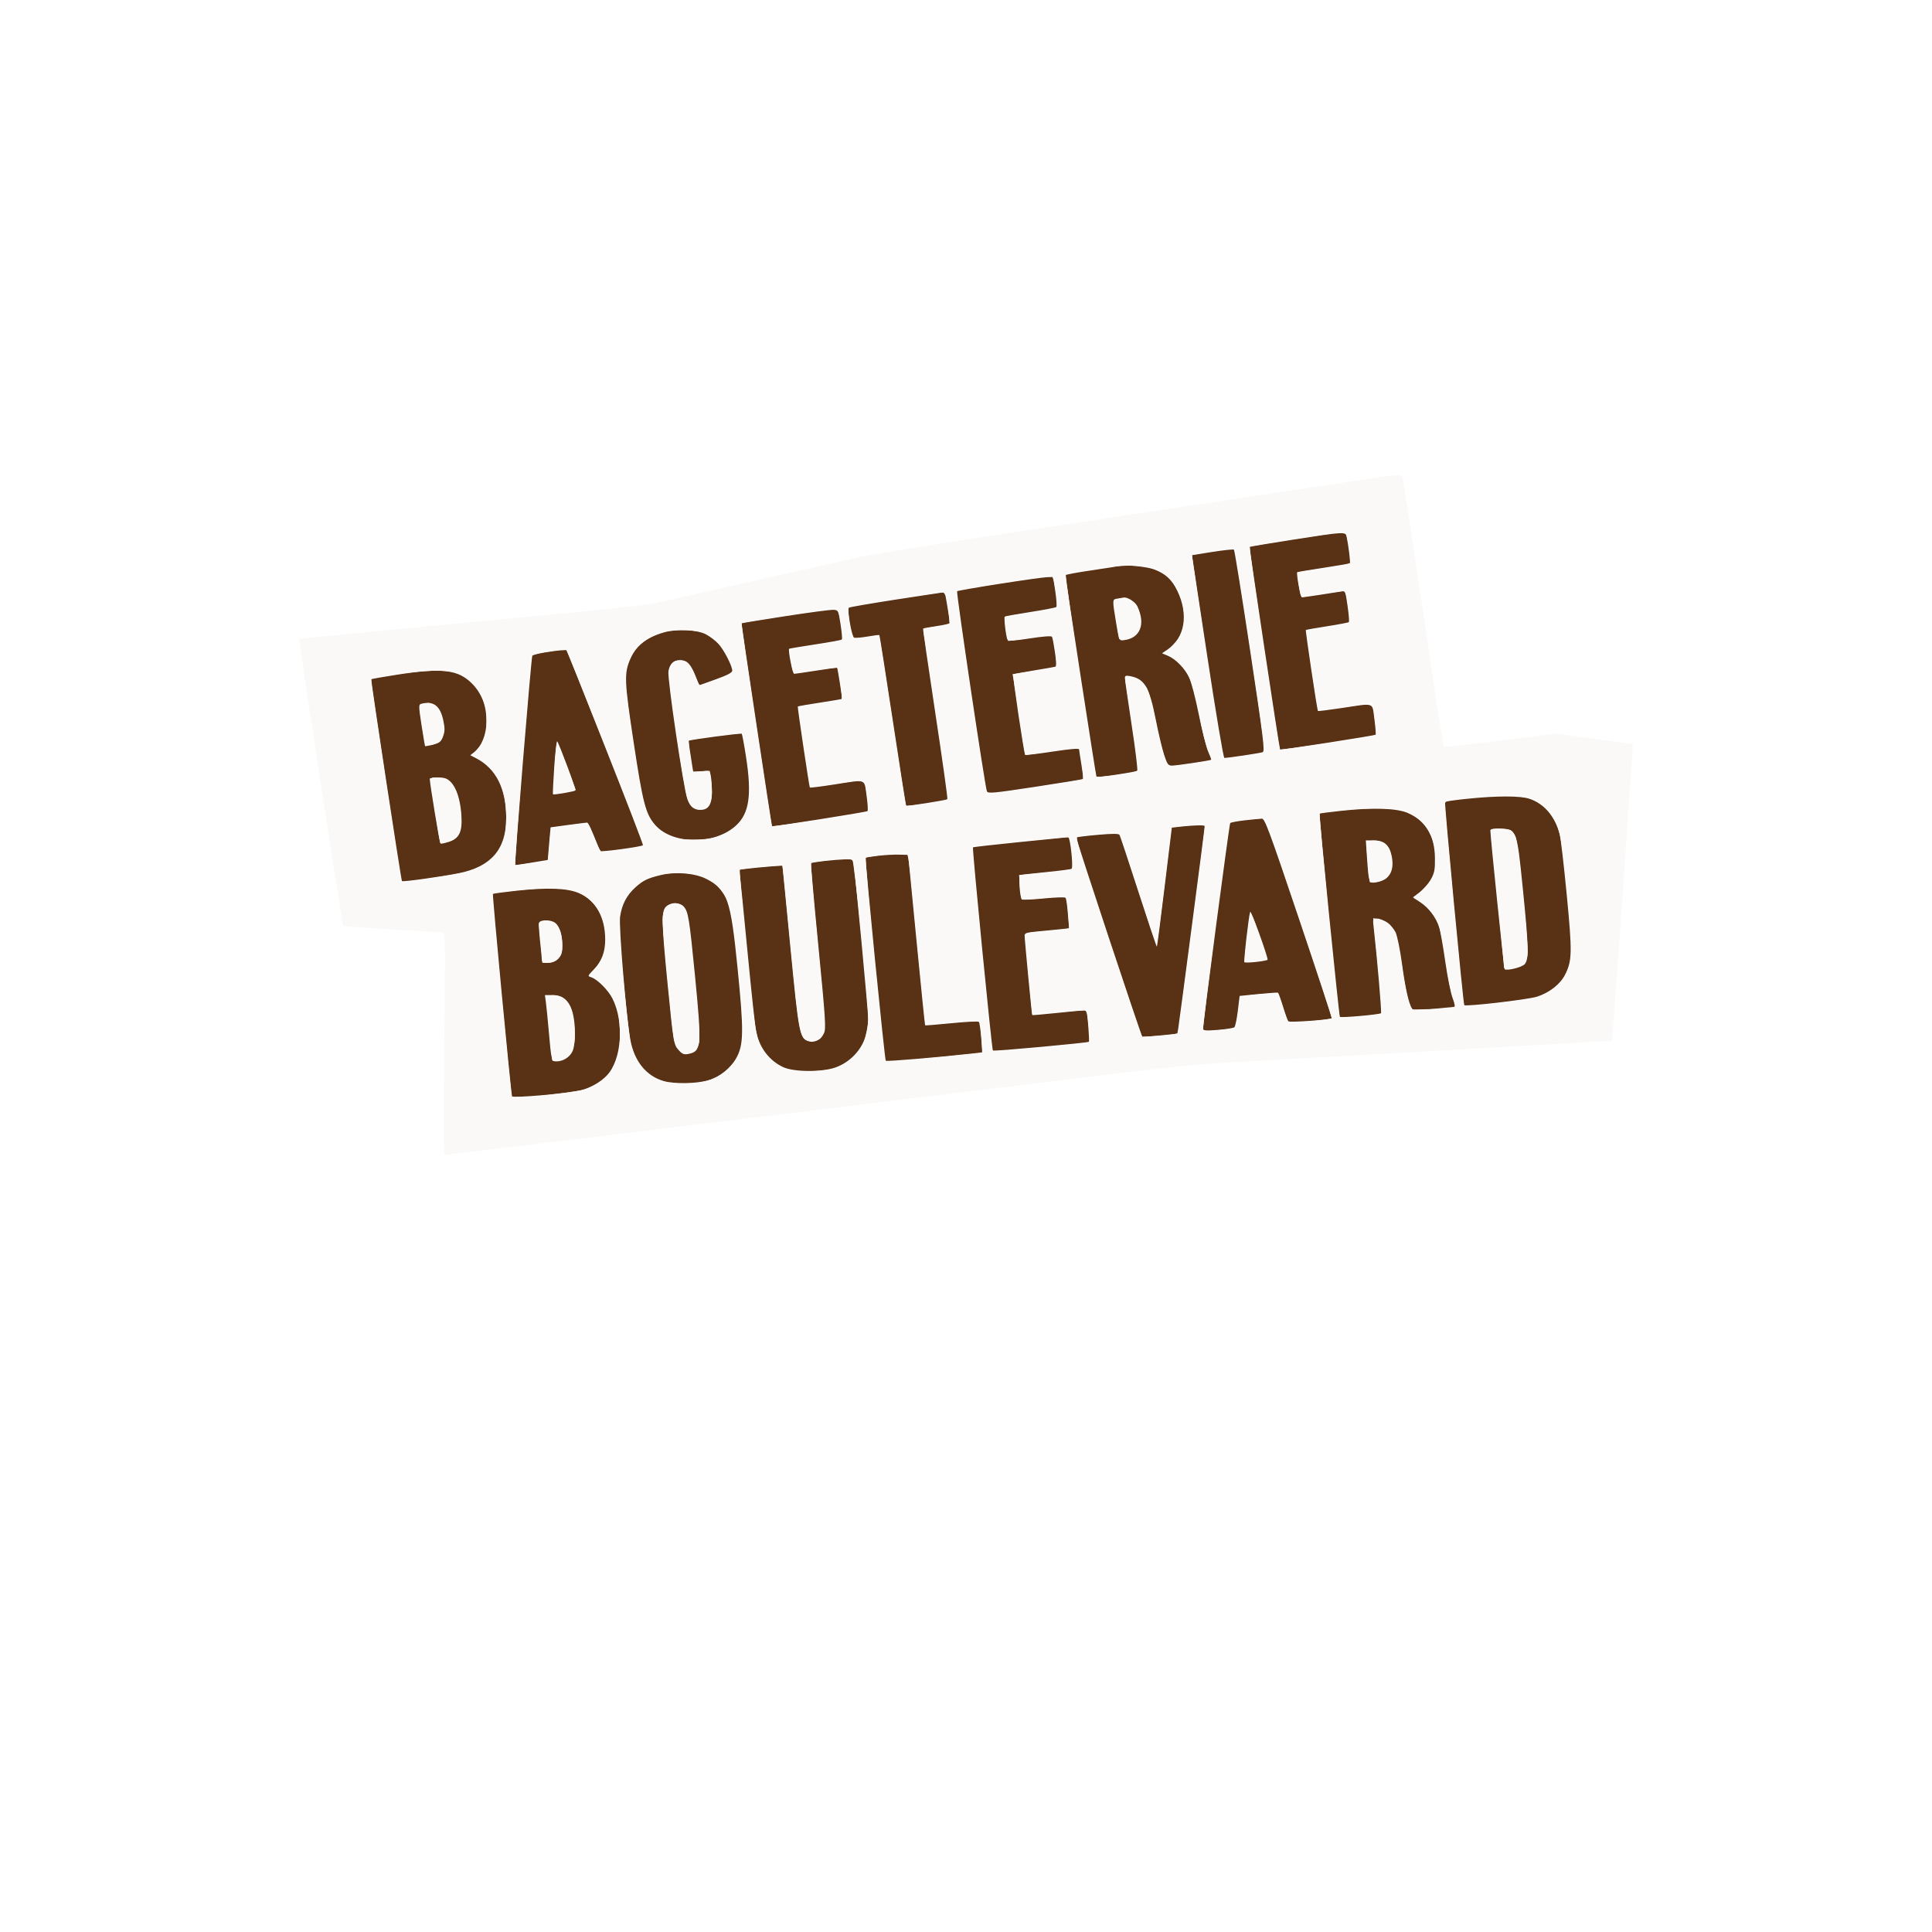
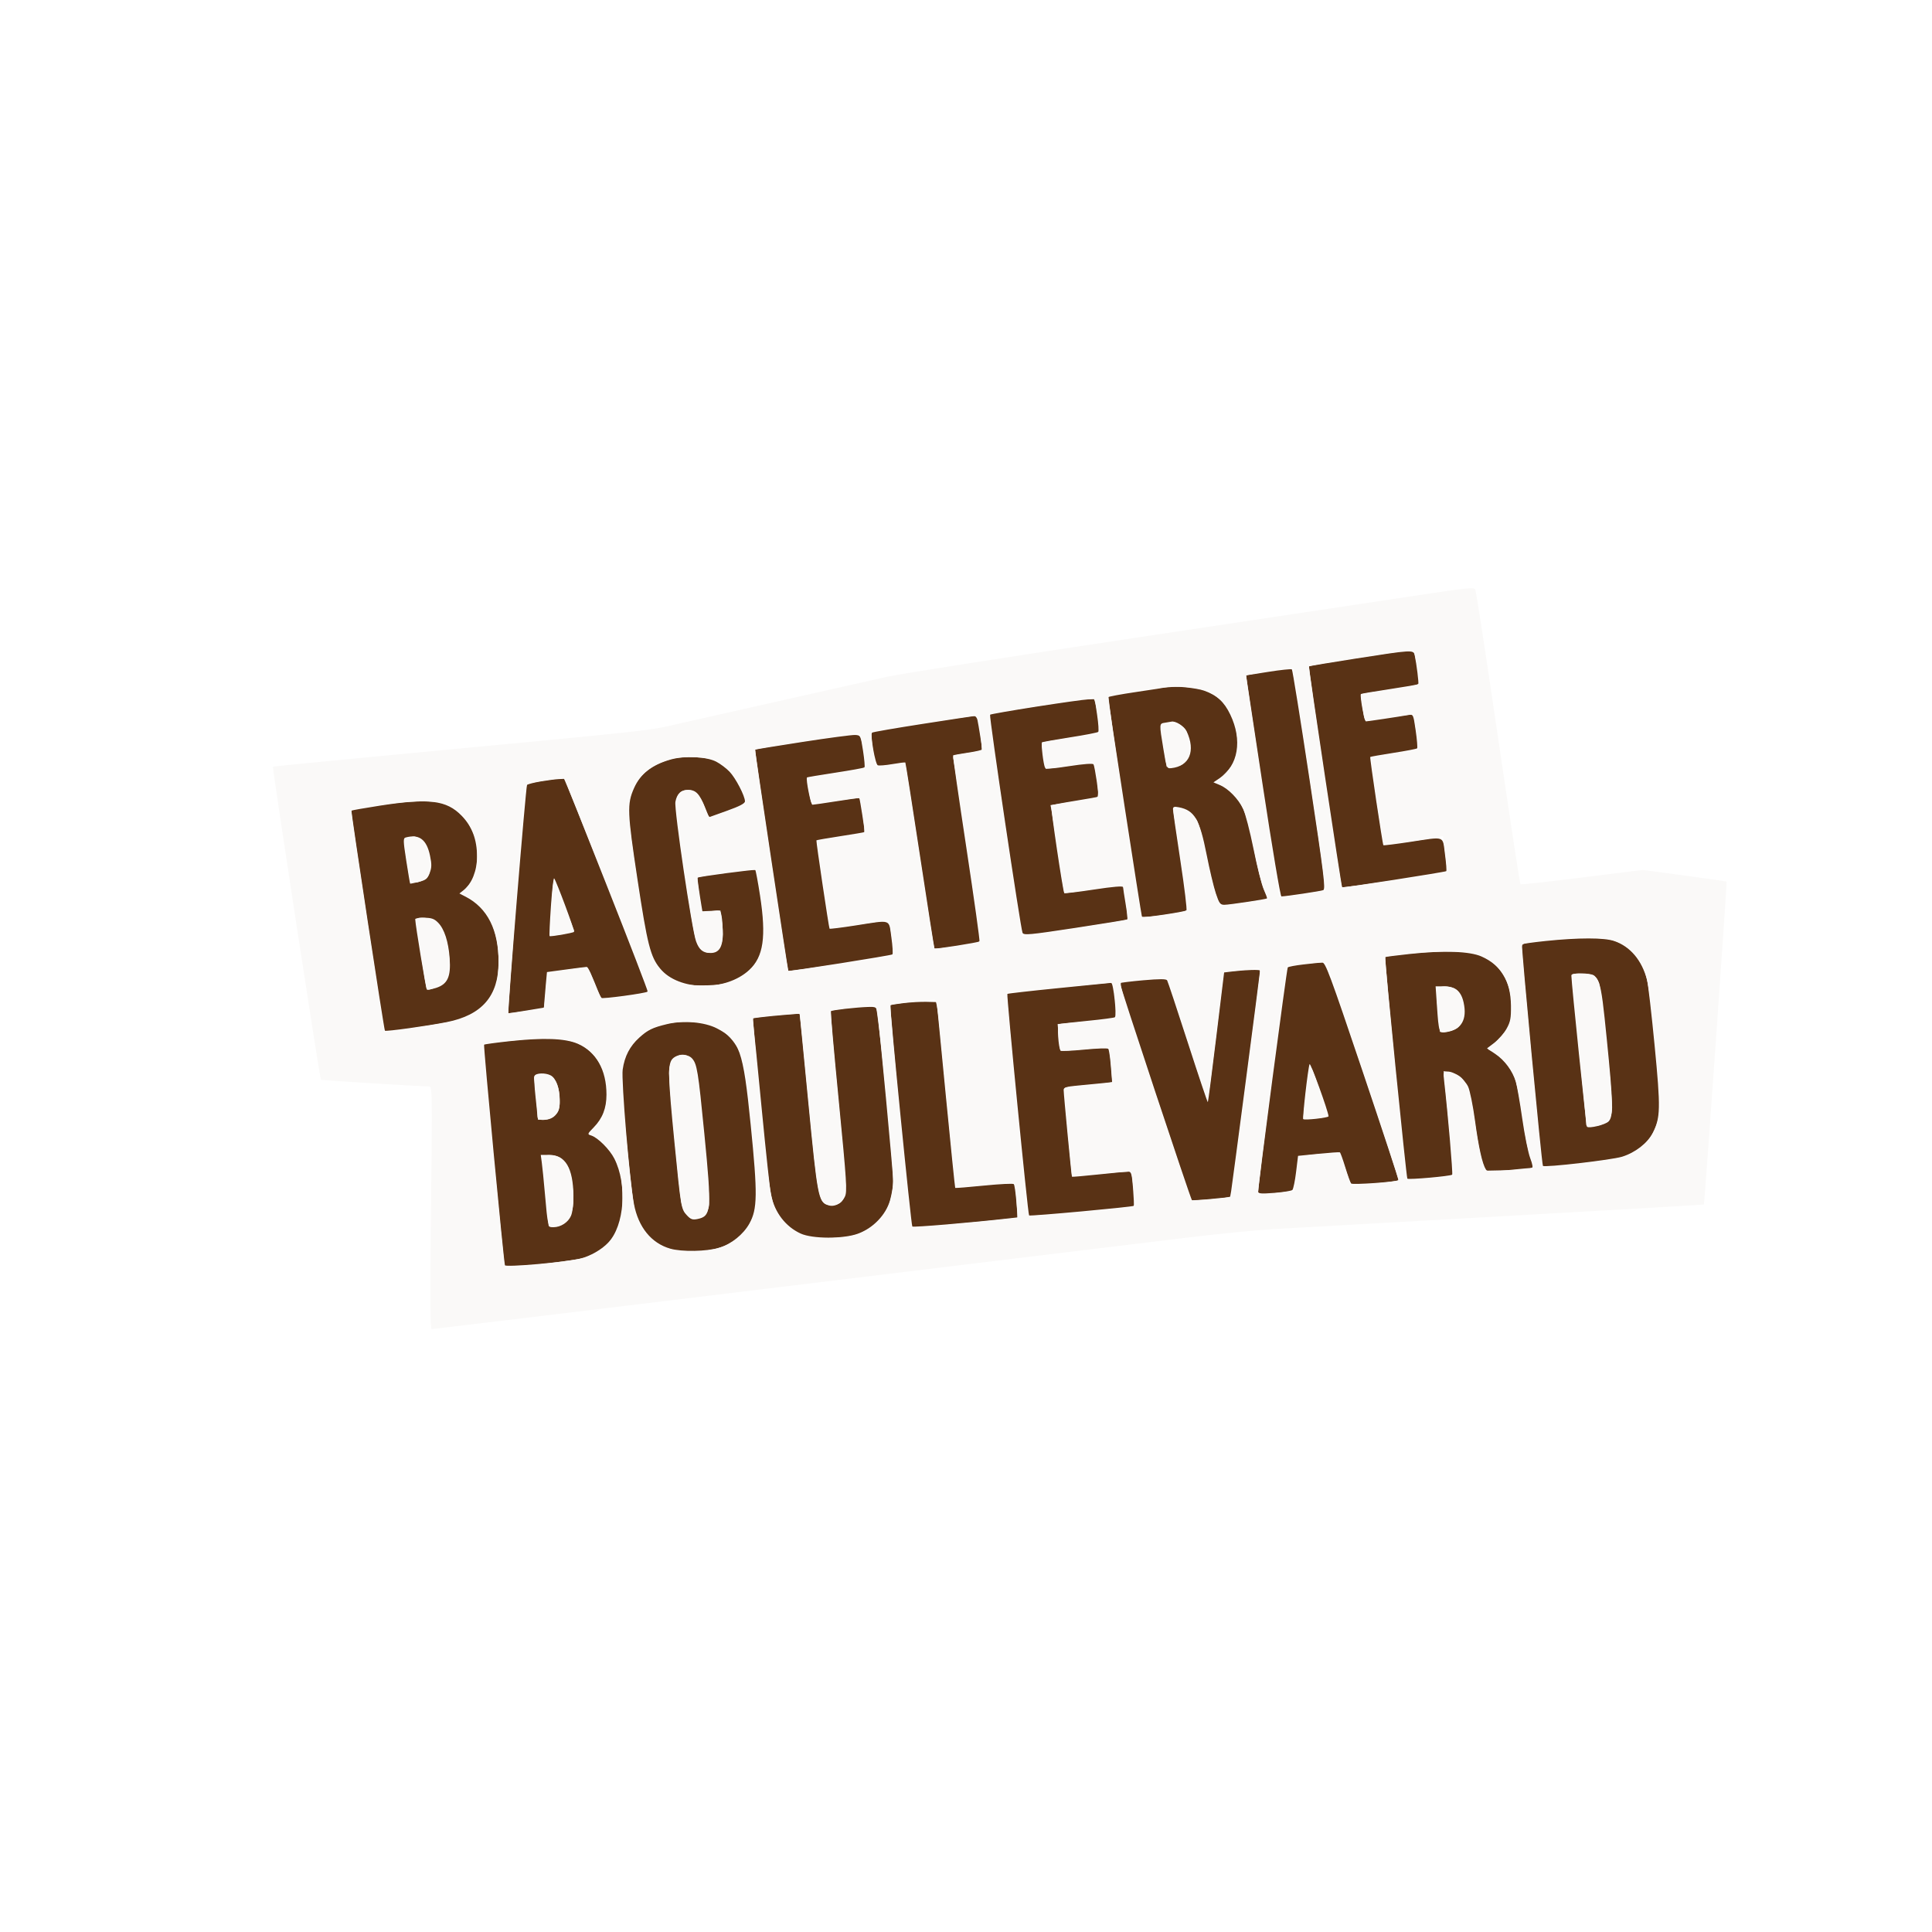
<svg xmlns="http://www.w3.org/2000/svg" viewBox="0 0 24 24" width="24pt" height="24pt" version="1.1" id="svg1" xml:space="preserve">
  <defs id="defs1" />
-   <g id="g1" transform="matrix(0.02111456,0,0,0.02111456,2.487688,4.654544)">
+   <g id="g1" transform="matrix(0.02301645,0,0,0.02301645,2.050425,5.946096)">
    <path d="m 642.588,97.099 c -13.701,2.14 -25.05,4.03 -25.221,4.2 -0.306,0.307 17.519,118.948 17.923,119.293 0.395,0.338 55.727,-8.276 56.199,-8.748 0.259,-0.259 -0.052,-4.38 -0.691,-9.158 -1.367,-10.217 0.51,-9.569 -19.125,-6.599 -7.605,1.15 -13.958,1.939 -14.117,1.752 -0.465,-0.546 -7.434,-47.295 -7.1,-47.629 0.167,-0.166 5.812,-1.161 12.544,-2.21 6.732,-1.049 12.478,-2.144 12.768,-2.435 0.29,-0.29 -0.051,-4.562 -0.758,-9.494 -1.27,-8.864 -1.315,-8.961 -3.897,-8.515 -5.569,0.961 -22.137,3.444 -22.981,3.444 -0.843,0 -3.409,-14.057 -2.696,-14.769 0.185,-0.185 7.138,-1.363 15.451,-2.618 8.313,-1.255 15.29,-2.469 15.504,-2.697 0.376,-0.402 -0.946,-11.06 -1.942,-15.666 -0.641,-2.96 -1.334,-2.919 -31.861,1.849 m -47.122,7.161 -12.034,1.902 9.039,59.669 c 4.997,32.985 9.484,59.661 10.034,59.65 2.523,-0.046 21.168,-2.837 22.558,-3.375 1.369,-0.531 0.46,-7.916 -7.34,-59.606 -4.897,-32.45 -9.2,-59.257 -9.563,-59.571 -0.363,-0.314 -6.075,0.285 -12.694,1.331 M 541,112.49 c -0.825,0.212 -8.362,1.393 -16.75,2.624 -8.388,1.232 -15.25,2.512 -15.25,2.844 0,1.779 17.942,118.318 18.266,118.641 0.547,0.547 23.079,-2.799 23.98,-3.561 0.411,-0.347 -1.051,-12.413 -3.25,-26.813 C 545.798,191.824 544,179.301 544,178.396 c 0,-1.321 0.642,-1.52 3.25,-1.009 8.302,1.626 11.132,6.458 14.864,25.385 1.597,8.1 3.836,17.541 4.976,20.978 1.821,5.49 2.383,6.25 4.622,6.25 2.567,0 22.562,-2.989 23.05,-3.446 0.144,-0.135 -0.654,-2.316 -1.773,-4.847 -1.12,-2.531 -3.603,-12.363 -5.518,-21.85 -1.915,-9.486 -4.443,-19.233 -5.618,-21.66 -2.637,-5.448 -8.022,-10.952 -12.577,-12.855 l -3.434,-1.435 3.305,-2.227 c 10.101,-6.807 12.403,-20.606 5.742,-34.425 -3.295,-6.837 -7.129,-10.355 -13.958,-12.807 -4.251,-1.526 -16.806,-2.76 -19.931,-1.958 m -70.847,10.563 c -13.39,2.094 -24.586,4.047 -24.88,4.341 -0.619,0.618 16.45,115.314 17.515,117.699 0.637,1.424 3.651,1.146 28.507,-2.629 15.288,-2.322 27.946,-4.388 28.131,-4.593 0.184,-0.204 -0.262,-3.971 -0.992,-8.371 -0.731,-4.4 -1.352,-8.479 -1.381,-9.065 -0.035,-0.7 -5.397,-0.25 -15.656,1.314 -8.581,1.309 -15.811,2.17 -16.067,1.914 -0.721,-0.721 -7.551,-46.775 -7.017,-47.31 0.261,-0.26 6.013,-1.362 12.782,-2.448 6.77,-1.087 12.443,-2.109 12.606,-2.273 0.456,-0.456 -1.91,-16.353 -2.596,-17.448 -0.377,-0.601 -5.281,-0.24 -13.026,0.959 -9.239,1.43 -12.603,1.627 -13.134,0.767 -0.865,-1.399 -2.249,-12.94 -1.626,-13.562 0.243,-0.243 7.013,-1.463 15.044,-2.711 8.031,-1.248 14.908,-2.575 15.281,-2.948 0.374,-0.374 0.11,-4.506 -0.586,-9.184 l -1.265,-8.505 -3.647,0.123 c -2.005,0.068 -14.602,1.836 -27.993,3.93 m -61.334,9.307 c -14.674,2.277 -26.936,4.402 -27.249,4.723 -1.076,1.102 1.73,17.095 3.092,17.617 0.727,0.28 4.304,-0.011 7.947,-0.646 3.644,-0.634 6.762,-1.016 6.93,-0.848 0.168,0.167 3.716,22.765 7.884,50.217 4.169,27.452 7.698,50.031 7.842,50.175 0.416,0.416 23.725,-3.254 24.296,-3.825 0.282,-0.283 -2.886,-22.915 -7.039,-50.295 -4.154,-27.379 -7.405,-49.928 -7.226,-50.108 0.18,-0.179 3.787,-0.841 8.015,-1.47 4.229,-0.629 7.686,-1.426 7.681,-1.772 -0.013,-1.088 -1.987,-13.524 -2.52,-15.878 -0.281,-1.238 -1.064,-2.2 -1.741,-2.14 -0.677,0.061 -13.237,1.973 -27.912,4.25 m 130.931,-0.644 c -3.232,0.49 -3.218,0.277 -0.917,14.284 1.671,10.171 1.803,10.492 4.196,10.241 9.901,-1.038 13.329,-9.26 8.307,-19.921 -1.295,-2.749 -6.028,-5.721 -8.235,-5.17 -0.331,0.082 -1.838,0.337 -3.351,0.566 m -195.673,10.365 c -13.983,2.163 -25.519,4.042 -25.634,4.176 -0.193,0.222 17.659,119.046 17.936,119.394 0.337,0.421 55.621,-8.318 56.184,-8.881 0.363,-0.363 0.113,-4.509 -0.555,-9.214 -1.432,-10.089 0.364,-9.49 -19.29,-6.431 -7.58,1.179 -13.914,1.971 -14.076,1.76 -0.386,-0.505 -7.345,-47.297 -7.09,-47.675 0.107,-0.16 5.955,-1.175 12.993,-2.255 7.039,-1.081 12.894,-2.075 13.01,-2.21 0.231,-0.268 -2.542,-18.078 -2.86,-18.363 -0.107,-0.096 -5.595,0.671 -12.195,1.706 -6.6,1.035 -12.499,1.888 -13.109,1.897 -0.894,0.012 -3.645,-13.83 -2.928,-14.731 0.108,-0.136 7.015,-1.29 15.348,-2.565 8.333,-1.275 15.39,-2.556 15.681,-2.847 0.291,-0.291 -0.056,-4.312 -0.77,-8.936 -1.281,-8.291 -1.339,-8.408 -4.26,-8.581 -1.629,-0.097 -14.403,1.594 -28.385,3.756 m -71.053,9.463 c -10.357,2.895 -16.45,7.644 -19.946,15.547 -3.775,8.534 -3.607,12.91 1.881,49.16 5.343,35.293 7.001,41.819 12.238,48.172 10.008,12.141 35.441,12.52 48.145,0.717 7.639,-7.097 9.203,-17.884 5.802,-40.012 -1.13,-7.355 -2.297,-13.615 -2.594,-13.911 -0.432,-0.432 -30.671,3.567 -31.198,4.126 -0.147,0.157 1.146,9.26 2.193,15.435 l 0.556,3.277 4.803,-0.637 c 4.787,-0.635 4.804,-0.627 5.449,2.598 0.356,1.779 0.647,6.103 0.647,9.609 0,7.196 -2.012,10.375 -6.566,10.375 -4.064,0 -6.142,-1.657 -7.825,-6.239 -2.282,-6.212 -11.919,-71.296 -11.157,-75.354 0.831,-4.43 2.979,-6.407 6.964,-6.407 4.022,0 6.025,2.076 8.952,9.277 l 2.216,5.451 9.708,-3.48 c 6.911,-2.478 9.705,-3.952 9.698,-5.115 -0.017,-2.908 -5.024,-12.542 -8.301,-15.971 -1.754,-1.835 -4.989,-4.272 -7.189,-5.415 -5.253,-2.729 -16.955,-3.304 -24.476,-1.203 m -70.2,11.841 c -3.672,0.613 -7.028,1.47 -7.457,1.904 -0.659,0.668 -10.65,122.954 -10.068,123.241 0.11,0.054 4.476,-0.605 9.701,-1.465 l 9.5,-1.565 0.246,-3.5 c 0.136,-1.925 0.502,-6.243 0.814,-9.596 l 0.566,-6.097 10.187,-1.376 c 5.603,-0.757 10.637,-1.389 11.187,-1.404 0.835,-0.023 2.166,2.869 7.704,16.735 0.291,0.73 24.389,-2.522 25.278,-3.411 0.237,-0.237 -9.755,-26.175 -22.204,-57.641 L 215.643,162 l -3.071,0.135 c -1.69,0.074 -6.076,0.637 -9.748,1.25 m -87.161,13.136 c -8.16,1.275 -14.942,2.468 -15.07,2.649 -0.335,0.473 17.571,118.24 18.06,118.776 0.5,0.55 23.119,-2.585 33.347,-4.621 19.113,-3.806 28,-14.107 28,-32.457 0,-17.309 -6.001,-29.194 -17.812,-35.277 l -3.311,-1.706 2.474,-1.946 c 4.216,-3.316 7.063,-10.569 7.041,-17.93 -0.029,-9.216 -2.678,-16.281 -8.266,-22.044 -8.22,-8.475 -17.672,-9.633 -44.463,-5.444 m 14.246,17.138 c -1.443,0.387 -1.416,1.554 0.288,12.589 1.034,6.689 1.975,12.233 2.091,12.32 0.117,0.087 2.221,-0.343 4.677,-0.955 3.811,-0.95 4.668,-1.647 5.844,-4.753 1.121,-2.961 1.156,-4.713 0.183,-9.397 -1.805,-8.697 -5.865,-11.74 -13.083,-9.804 m 78.355,37.065 c -0.596,8.677 -0.922,15.941 -0.725,16.142 0.443,0.45 12.567,-1.638 13.203,-2.275 0.473,-0.473 -9.577,-27.481 -10.742,-28.867 -0.359,-0.427 -1.14,6.323 -1.736,15 m -73.243,7.026 c 0.087,3.07 5.731,37.335 6.233,37.837 0.35,0.35 2.574,0.024 4.941,-0.725 6.239,-1.974 8.113,-5.984 7.413,-15.862 -0.646,-9.111 -2.886,-16.006 -6.316,-19.436 -2.05,-2.049 -3.541,-2.564 -7.428,-2.564 -2.675,0 -4.854,0.338 -4.843,0.75 m 610.166,11.767 c -6.771,0.701 -12.548,1.51 -12.835,1.798 -0.516,0.516 10.664,118.799 11.304,119.595 0.8,0.994 37.09,-3.205 42.715,-4.943 7.115,-2.197 13.768,-7.359 16.572,-12.856 4.183,-8.2 4.291,-13.174 1.014,-47.064 -1.678,-17.351 -3.525,-33.339 -4.105,-35.53 -2.812,-10.619 -9.082,-18.045 -17.724,-20.989 -5.413,-1.844 -19.199,-1.848 -36.941,-0.011 m -73.573,7.025 c -7.087,0.768 -12.985,1.523 -13.106,1.677 -0.43,0.55 11.431,119.053 11.97,119.592 0.664,0.664 23.406,-1.362 24.2,-2.156 0.471,-0.47 -2.28,-32.652 -4.309,-50.405 -0.58,-5.077 -0.518,-5.25 1.868,-5.25 3.576,0 8.992,3.974 11.006,8.076 0.958,1.952 2.65,10.271 3.759,18.487 1.936,14.349 3.952,23.356 5.894,26.343 0.771,1.186 2.704,1.225 12.318,0.25 6.272,-0.636 11.896,-1.156 12.499,-1.156 0.679,0 0.336,-1.995 -0.903,-5.25 -1.099,-2.887 -3.032,-12.459 -4.295,-21.27 -1.263,-8.811 -2.834,-17.813 -3.491,-20.004 -1.748,-5.835 -5.976,-11.564 -11.062,-14.987 l -4.474,-3.012 4.006,-3.029 c 2.203,-1.666 5.131,-5.036 6.506,-7.489 2.119,-3.779 2.486,-5.679 2.41,-12.459 -0.152,-13.393 -5.214,-21.864 -15.91,-26.621 -6.374,-2.835 -20.561,-3.323 -38.886,-1.337 m -57.105,5.63 c -4.395,0.501 -8.254,1.229 -8.576,1.619 -0.539,0.655 -16.015,118.039 -15.958,121.049 0.02,1.07 1.787,1.199 8.775,0.641 4.813,-0.385 9.169,-1.092 9.681,-1.572 0.513,-0.479 1.413,-4.818 2,-9.64 l 1.069,-8.769 11,-1.101 c 6.05,-0.605 11.25,-0.97 11.555,-0.811 0.305,0.158 1.624,3.804 2.932,8.1 1.307,4.297 2.732,8.227 3.166,8.733 0.696,0.812 24.631,-0.872 25.557,-1.798 0.18,-0.18 -8.568,-26.718 -19.441,-58.974 -17.53,-52.005 -19.995,-58.632 -21.769,-58.517 -1.1,0.071 -5.596,0.539 -9.991,1.04 m -37.965,3.735 -4.956,0.593 -4.24,34.862 c -2.331,19.174 -4.376,34.999 -4.544,35.167 -0.168,0.168 -5.03,-14.316 -10.805,-32.186 -5.774,-17.871 -10.799,-32.987 -11.165,-33.591 -0.482,-0.795 -4.02,-0.805 -12.806,-0.036 -6.676,0.584 -12.365,1.288 -12.641,1.564 -0.407,0.406 38.124,116.629 38.889,117.302 0.123,0.109 4.797,-0.261 10.387,-0.822 l 10.163,-1.019 0.559,-3.121 C 575.908,381.704 591,266.564 591,265.492 c 0,-0.606 -7.789,-0.382 -14.456,0.415 m 182.468,2.295 c 0.035,3.911 7.996,81.14 8.407,81.55 1.094,1.095 9.858,-1.029 11.653,-2.824 2.673,-2.673 2.512,-10.032 -0.976,-44.618 -3.468,-34.392 -3.566,-34.66 -12.897,-35.108 -4.572,-0.219 -6.196,0.043 -6.187,1 m -276.766,6.749 c -14.99,1.498 -27.429,2.909 -27.642,3.136 -0.539,0.573 11.06,118.91 11.72,119.57 0.514,0.514 55.833,-4.558 56.508,-5.181 0.182,-0.168 0.012,-4.394 -0.379,-9.391 -0.606,-7.745 -0.971,-9.085 -2.475,-9.085 -0.97,0 -8.185,0.678 -16.032,1.506 -7.847,0.828 -14.361,1.39 -14.474,1.25 -0.258,-0.319 -4.497,-44.655 -4.483,-46.877 0.009,-1.283 1.522,-1.758 7.261,-2.282 3.988,-0.363 9.873,-0.934 13.078,-1.267 l 5.829,-0.606 -0.688,-8.612 c -0.378,-4.737 -1.009,-8.96 -1.401,-9.385 -0.393,-0.425 -6.193,-0.237 -12.889,0.418 -6.697,0.655 -12.458,0.91 -12.802,0.565 -1.215,-1.215 -2.048,-13.9 -0.94,-14.298 0.585,-0.21 7.497,-1.01 15.36,-1.778 7.864,-0.767 14.551,-1.649 14.861,-1.959 1.084,-1.084 -0.825,-18.68 -2.014,-18.561 -0.629,0.063 -13.408,1.339 -28.398,2.837 m 204.197,9.299 c 1.013,14.832 1.106,15.085 5.298,14.405 7.896,-1.282 11.071,-6.768 9.137,-15.789 C 699.541,276.632 696.382,274 690.236,274 h -4.494 l 0.701,10.25 m -287.786,-1.213 c -3.764,0.448 -6.994,0.967 -7.179,1.151 -0.557,0.558 11.151,118.774 11.83,119.454 0.525,0.524 31.771,-2.104 51.52,-4.334 l 5.327,-0.602 -0.687,-8.603 c -0.377,-4.732 -1,-8.943 -1.383,-9.358 -0.383,-0.416 -7.594,-0.064 -16.025,0.781 -8.431,0.846 -15.45,1.411 -15.597,1.256 -0.146,-0.155 -2.449,-22.782 -5.118,-50.282 l -4.851,-50 -5.497,-0.14 c -3.023,-0.077 -8.576,0.228 -12.34,0.677 m -31.562,3.081 c -4.073,0.472 -7.577,1.031 -7.787,1.241 -0.21,0.21 1.739,22.153 4.332,48.762 4.231,43.421 4.567,48.686 3.278,51.37 -1.868,3.89 -5.87,5.858 -9.278,4.562 -5.043,-1.917 -5.515,-4.418 -10.451,-55.272 l -4.662,-48.029 -8.013,0.646 c -4.408,0.355 -10.148,0.918 -12.755,1.251 l -4.742,0.606 0.5,3.623 c 0.274,1.992 2.315,22.504 4.534,45.582 2.219,23.077 4.476,43.929 5.015,46.336 2.121,9.465 7.847,16.878 15.923,20.616 6.34,2.934 23.053,2.982 31.011,0.088 8.16,-2.967 15.112,-10.225 17.304,-18.066 0.933,-3.336 1.696,-7.914 1.696,-10.173 0,-4.345 -7.618,-85.468 -8.546,-91.011 -0.528,-3.153 -0.685,-3.246 -5.249,-3.12 -2.588,0.071 -8.037,0.516 -12.11,0.988 M 271,294.366 c -7.963,1.919 -10.403,3.1 -15.02,7.271 -5.135,4.639 -7.965,10.076 -9,17.289 -0.824,5.741 3.73,60.054 6.082,72.541 2.358,12.52 9.351,21.144 19.548,24.108 6.262,1.82 19.826,1.564 26.567,-0.502 6.48,-1.986 12.927,-7.166 16.19,-13.008 4.373,-7.831 4.48,-15.855 0.709,-53.368 -4.055,-40.341 -5.928,-45.675 -18.28,-52.032 -6.647,-3.42 -18.075,-4.401 -26.796,-2.299 m -84.937,9.225 c -7.391,0.797 -13.638,1.651 -13.884,1.897 -0.443,0.443 10.575,117.049 11.25,119.058 0.399,1.187 32.994,-1.671 40.571,-3.558 5.474,-1.362 11.573,-4.834 15.196,-8.649 8.765,-9.228 10.371,-31.393 3.289,-45.369 -2.51,-4.953 -8.893,-11.33 -12.479,-12.468 -2.159,-0.685 -2.126,-0.795 1.34,-4.353 4.763,-4.887 6.897,-10.365 6.901,-17.713 0.007,-13.286 -5.556,-23.164 -15.453,-27.439 -6.8,-2.937 -18.424,-3.382 -36.731,-1.406 M 274,313 c -2.772,2.772 -2.639,9.072 0.964,45.519 3.483,35.236 3.558,35.673 6.716,39.08 2,2.158 3.003,2.514 5.614,1.992 7.556,-1.511 7.816,-4.711 3.754,-46.091 -3.323,-33.846 -3.942,-37.62 -6.655,-40.618 -2.286,-2.527 -7.811,-2.464 -10.393,0.118 m 343.717,3 c -0.891,2.382 -3.934,29.116 -3.377,29.673 0.703,0.704 13.672,-0.764 13.608,-1.539 -0.247,-3.009 -9.801,-29.282 -10.231,-28.134 m -418.315,6.395 c -0.294,0.767 -0.055,5.699 0.531,10.96 0.587,5.262 1.067,10.259 1.067,11.106 0,2.617 6.651,1.979 9.545,-0.916 2.02,-2.019 2.455,-3.443 2.455,-8.032 0,-6.457 -1.96,-11.886 -4.85,-13.433 -2.863,-1.532 -8.112,-1.344 -8.748,0.315 m 3.951,46.855 c 0.318,2.337 1.051,9.65 1.627,16.25 1.581,18.102 1.681,18.5 4.615,18.5 3.976,0 8.006,-2.627 9.514,-6.203 0.81,-1.919 1.353,-6.432 1.299,-10.797 -0.182,-14.917 -4.35,-22 -12.945,-22 h -4.69 l 0.58,4.25" stroke="none" fill="#593215" fill-rule="evenodd" id="path1-0" />
    <path d="m 678,62.677 c -15.675,2.377 -84.075,12.663 -152,22.858 -67.925,10.195 -129.35,19.839 -136.5,21.431 -7.15,1.592 -31,6.955 -53,11.919 -22,4.963 -48.087,10.848 -57.97,13.077 -19.433,4.384 -7.623,3.091 -160.53,17.588 -32.725,3.103 -59.622,5.758 -59.772,5.901 -0.45,0.43 25.29,168.426 25.886,168.948 0.355,0.311 53.964,3.633 58.276,3.611 1.843,-0.01 1.872,1.659 1.152,65.49 -0.529,46.891 -0.431,65.5 0.346,65.5 0.934,0 193.311,-23.268 265.112,-32.066 13.475,-1.651 44.75,-5.449 69.5,-8.441 24.75,-2.992 57.957,-7.017 73.793,-8.945 15.836,-1.929 36.536,-3.965 46,-4.525 9.464,-0.56 65.542,-3.717 124.618,-7.015 59.075,-3.298 107.51,-6.111 107.631,-6.252 0.365,-0.423 12.564,-173.986 12.249,-174.275 -0.16,-0.147 -10.401,-1.627 -22.757,-3.288 l -22.466,-3.02 -32.772,4.092 c -18.024,2.251 -32.964,3.9 -33.199,3.664 C 731.147,218.478 727.953,197.5 715.468,113 711.283,84.675 707.553,60.792 707.179,59.928 706.576,58.532 703.295,58.841 678,62.677 m -32.711,33.73 c -14.966,2.299 -27.495,4.466 -27.843,4.814 -0.642,0.641 16.857,118.416 17.723,119.282 0.447,0.446 55.906,-7.512 56.714,-8.139 0.211,-0.163 -0.186,-4.596 -0.881,-9.851 l -1.265,-9.554 -3.118,0.546 c -12.803,2.243 -28.223,4.206 -28.722,3.658 -0.817,-0.898 -7.381,-46.013 -6.782,-46.612 0.262,-0.261 5.975,-1.324 12.697,-2.363 6.721,-1.038 12.397,-2.068 12.611,-2.288 0.411,-0.421 -2.251,-18.062 -2.81,-18.621 -0.315,-0.314 -18.5,2.194 -23.673,3.266 -2.493,0.517 -2.588,0.34 -3.601,-6.757 -0.573,-4.009 -0.995,-7.362 -0.94,-7.453 0.056,-0.091 7.188,-1.197 15.851,-2.458 12.625,-1.838 15.735,-2.599 15.675,-3.835 -0.266,-5.452 -2.594,-17.413 -3.425,-17.596 -0.55,-0.121 -13.245,1.661 -28.211,3.961 m -50.624,7.627 c -5.959,0.991 -10.981,1.952 -11.159,2.134 -0.349,0.357 17.501,119.13 17.978,119.634 0.454,0.479 23.936,-3.062 24.729,-3.728 0.392,-0.33 -3.317,-27.144 -8.241,-59.587 -4.925,-32.443 -8.958,-59.325 -8.963,-59.737 -0.012,-0.987 -1.499,-0.854 -14.344,1.284 m -69.497,10.419 c -8.433,1.308 -15.601,2.647 -15.931,2.976 -0.746,0.747 16.79,117.751 17.826,118.929 0.414,0.472 6.194,0.055 12.845,-0.926 9.818,-1.449 12.092,-2.094 12.092,-3.426 0,-1.459 -6.081,-42.477 -7.524,-50.756 -0.519,-2.977 -0.349,-3.25 2.028,-3.25 3.854,0 8.045,2.53 10.311,6.226 1.17,1.909 3.306,9.854 5.122,19.057 2.879,14.584 6.224,26.091 7.878,27.095 0.377,0.229 6.085,-0.423 12.685,-1.448 6.6,-1.025 12.348,-1.878 12.773,-1.897 0.425,-0.018 0.139,-1.045 -0.637,-2.283 -2.283,-3.644 -4.384,-11.341 -7.165,-26.25 -3.676,-19.706 -7.964,-28.16 -16.489,-32.509 l -3.766,-1.921 4.787,-4.787 c 5.769,-5.769 7.486,-10.951 6.646,-20.059 -1.072,-11.626 -6.727,-20.263 -15.892,-24.27 -7.565,-3.308 -18.549,-3.455 -37.589,-0.501 m -52.911,8.003 c -14.984,2.308 -27.401,4.388 -27.593,4.621 -0.323,0.392 17.363,119.089 17.835,119.695 0.398,0.511 55.999,-8.044 56.778,-8.736 0.716,-0.636 -1.497,-17.589 -2.416,-18.508 -0.223,-0.223 -7.36,0.664 -15.861,1.972 -8.501,1.308 -15.533,2.293 -15.629,2.189 -0.095,-0.104 -1.581,-9.639 -3.302,-21.189 -1.721,-11.55 -3.366,-22.191 -3.656,-23.647 l -0.527,-2.647 12.026,-1.775 c 6.615,-0.976 12.538,-2.091 13.162,-2.477 1.5,-0.927 -0.852,-18.969 -2.466,-18.921 -0.609,0.019 -6.508,0.874 -13.108,1.9 -6.6,1.027 -12.088,1.787 -12.195,1.688 -0.378,-0.345 -2.381,-13.878 -2.095,-14.149 0.16,-0.151 7.265,-1.343 15.79,-2.65 l 15.5,-2.375 -0.265,-2.974 c -0.738,-8.301 -2.523,-16.461 -3.575,-16.344 -0.638,0.071 -13.419,2.018 -28.403,4.327 m -64.757,9.766 c -14.3,2.209 -26.182,4.182 -26.403,4.384 -0.449,0.409 1.8,17.418 2.44,18.454 0.223,0.361 3.836,0.118 8.028,-0.54 5.45,-0.855 7.727,-0.885 7.989,-0.108 0.202,0.599 3.687,23.028 7.744,49.842 4.058,26.815 7.617,48.994 7.91,49.287 0.292,0.293 5.99,-0.259 12.662,-1.227 10.433,-1.512 12.13,-2.013 12.13,-3.583 0,-1.883 -13.655,-93.588 -14.493,-97.331 -0.43,-1.923 0.166,-2.189 7.089,-3.16 4.157,-0.583 7.792,-1.295 8.078,-1.581 0.287,-0.286 -0.037,-4.602 -0.719,-9.59 -1.207,-8.834 -1.307,-9.066 -3.847,-8.967 -1.434,0.057 -14.308,1.911 -28.608,4.12 m 130.205,0.479 c -0.26,0.439 0.285,5.749 1.211,11.799 l 1.684,11 3.9,-0.132 c 2.933,-0.099 4.496,-0.825 6.307,-2.93 2.09,-2.43 2.352,-3.567 1.985,-8.632 -0.602,-8.324 -2.983,-11.217 -9.554,-11.605 -2.782,-0.165 -5.272,0.06 -5.533,0.5 m -191.446,8.751 c -14.982,2.308 -27.475,4.43 -27.76,4.716 -0.516,0.516 17.157,118.821 17.854,119.519 0.351,0.351 53.991,-7.425 56.248,-8.154 0.789,-0.255 0.711,-2.988 -0.272,-9.634 -0.756,-5.102 -1.486,-9.39 -1.624,-9.527 -0.137,-0.137 -7.204,0.82 -15.705,2.128 -8.501,1.308 -15.625,2.208 -15.832,2.002 -0.655,-0.656 -7.444,-46.559 -6.958,-47.046 0.256,-0.255 5.826,-1.204 12.377,-2.109 6.552,-0.904 12.263,-1.949 12.69,-2.323 0.746,-0.651 -1.516,-17.597 -2.477,-18.558 -0.257,-0.256 -6.054,0.387 -12.883,1.43 -8.724,1.332 -12.617,1.574 -13.09,0.815 -0.79,-1.268 -2.216,-12.656 -1.655,-13.217 0.211,-0.21 7.234,-1.392 15.606,-2.625 15.121,-2.228 15.222,-2.259 15.161,-4.806 -0.122,-5.059 -2.478,-16.407 -3.449,-16.605 -0.544,-0.112 -13.248,1.685 -28.231,3.994 M 273,151.317 c -15.098,4.347 -23.016,14.374 -22.991,29.115 0.004,2.787 2.244,19.855 4.976,37.927 5.358,35.433 6.838,40.71 13.319,47.479 5.914,6.175 9.979,7.643 21.196,7.653 11.251,0.01 16.251,-1.183 22.472,-5.361 6.014,-4.039 9.596,-9.826 10.972,-17.728 0.986,-5.661 0.831,-8.875 -1.08,-22.49 -1.226,-8.737 -2.484,-16.286 -2.797,-16.777 -0.504,-0.794 -30.695,3.159 -31.684,4.149 -0.214,0.214 0.194,4.4 0.907,9.302 l 1.296,8.914 5.077,-0.206 5.077,-0.207 0.63,4.596 c 1.264,9.219 0.802,13.236 -1.825,15.862 C 293.69,258.401 288.11,255.479 286.048,247 283.899,238.162 276,183.496 276,177.46 c 0,-6.939 1.699,-9.46 6.376,-9.46 3.584,0 7.093,3.884 9.177,10.16 0.928,2.794 2.156,4.799 2.8,4.574 16.99,-5.939 19.63,-7.215 19.048,-9.205 -2.702,-9.234 -8.922,-17.649 -15.667,-21.194 -4.186,-2.2 -18.572,-2.792 -24.734,-1.018 m -68.488,11.596 c -7.256,1.153 -10.051,1.997 -10.219,3.087 -0.589,3.831 -9.401,122.222 -9.117,122.482 0.178,0.162 4.374,-0.32 9.324,-1.072 4.95,-0.752 9.296,-1.377 9.657,-1.388 0.361,-0.012 0.977,-4.302 1.369,-9.533 0.808,-10.769 -0.389,-9.643 12.166,-11.452 11.194,-1.614 10.418,-2.023 14.146,7.467 1.836,4.673 3.861,8.498 4.5,8.5 0.639,0.002 6.474,-0.77 12.966,-1.716 11.346,-1.654 11.783,-1.807 11.246,-3.945 -0.958,-3.815 -44.661,-113.298 -45.375,-113.668 -0.371,-0.192 -5.17,0.364 -10.663,1.238 m -90.012,13.484 -14,2.179 0.285,3.462 c 0.327,3.981 17.252,116.332 17.572,116.652 0.435,0.436 33.348,-4.825 38.393,-6.136 10.715,-2.784 18.701,-9.558 21.722,-18.426 0.936,-2.746 1.528,-8.057 1.528,-13.701 0,-16.137 -5.067,-27.443 -15.093,-33.676 l -4.962,-3.084 2.413,-2.584 c 4.751,-5.085 6.128,-9.051 6.122,-17.63 -0.005,-7.075 -0.404,-8.857 -3.302,-14.743 -3.611,-7.335 -8.546,-11.608 -15.697,-13.594 -5.951,-1.652 -19.279,-1.164 -34.981,1.281 m 16.75,17.309 c -2.694,0.519 -2.674,0.095 -0.617,13.544 1.627,10.636 1.673,10.75 4.371,10.75 1.499,0 3.912,-0.933 5.361,-2.073 2.266,-1.782 2.635,-2.829 2.635,-7.479 0,-6.827 -2.349,-12.831 -5.601,-14.312 -1.371,-0.625 -2.809,-1.075 -3.196,-1 -0.387,0.075 -1.715,0.331 -2.953,0.57 m 77.264,37.854 c -0.4,8.008 -0.567,14.706 -0.371,14.885 0.694,0.632 12.924,-1.743 12.642,-2.456 -0.157,-0.397 -2.529,-6.633 -5.271,-13.856 C 212.772,222.91 210.239,217 209.885,217 c -0.354,0 -0.971,6.552 -1.371,14.56 m -72.793,6.19 c -0.419,0.791 4.994,37.298 5.623,37.927 1.035,1.036 8.24,-2.548 10.06,-5.004 4.501,-6.073 1.174,-26.714 -5.102,-31.65 -2.525,-1.986 -9.744,-2.854 -10.581,-1.273 M 748.5,248.828 c -15.146,1.583 -16.017,1.79 -16.314,3.881 -0.266,1.867 10.667,118.507 11.148,118.941 0.73,0.658 39.205,-4.043 42.855,-5.237 10.911,-3.568 17.554,-10.779 19.836,-21.531 1.192,-5.617 1.041,-9.366 -1.44,-35.828 -3.836,-40.918 -5.154,-46.475 -12.747,-53.753 -8.129,-7.79 -17.432,-9.18 -43.338,-6.473 m -78.186,7.584 c -6.152,0.62 -11.426,1.367 -11.72,1.66 -0.569,0.57 10.814,119.685 11.499,120.331 0.433,0.408 19.999,-1.186 23.459,-1.912 l 2.052,-0.43 -2.233,-23.28 c -1.228,-12.805 -2.474,-25.472 -2.769,-28.149 l -0.536,-4.869 3.165,0.633 c 8.449,1.69 10.721,6.25 13.738,27.57 1.204,8.506 2.94,17.731 3.86,20.5 l 1.671,5.034 10,-0.212 c 13.556,-0.286 16.871,-0.931 15.949,-3.099 -2.558,-6.015 -3.646,-10.883 -5.801,-25.951 -1.508,-10.549 -3.238,-18.785 -4.586,-21.838 -2.38,-5.388 -7.068,-10.788 -11.281,-12.995 l -2.719,-1.424 5.379,-5.241 c 6.417,-6.251 8.059,-10.976 7.244,-20.853 -1.023,-12.402 -8.293,-22.208 -18.772,-25.32 -6.136,-1.822 -20.458,-1.881 -37.599,-0.155 m -57.657,5.646 c -3.764,0.437 -6.966,0.94 -7.116,1.118 -0.713,0.845 -16.205,122.395 -15.663,122.885 0.342,0.308 4.897,0.083 10.122,-0.5 l 9.5,-1.061 1.055,-8.821 c 0.627,-5.239 1.595,-9.154 2.383,-9.641 1.93,-1.192 20.12,-2.393 21.037,-1.389 0.427,0.468 1.979,4.518 3.449,8.999 l 2.673,8.149 3.701,-0.409 c 2.036,-0.224 7.665,-0.804 12.509,-1.288 4.843,-0.484 9.061,-1.134 9.372,-1.445 0.31,-0.311 -8.265,-26.726 -19.057,-58.7 C 635.83,287.98 627,261.635 627,261.41 c 0,-0.574 -6.263,-0.291 -14.343,0.648 m -25.157,2.447 c -0.55,0.191 -4.412,0.637 -8.582,0.991 l -7.582,0.643 -3.727,31.181 c -2.051,17.149 -4.039,32.892 -4.418,34.985 -0.626,3.45 -1.673,0.754 -11.191,-28.819 -5.775,-17.944 -10.735,-33.018 -11.023,-33.498 -0.463,-0.771 -19.003,0.378 -24.506,1.519 -1.89,0.391 -0.688,4.433 17.608,59.207 l 19.636,58.786 7.393,-0.324 c 4.065,-0.179 8.945,-0.643 10.843,-1.031 l 3.452,-0.707 7.759,-58.969 c 4.268,-32.433 7.777,-60.207 7.799,-61.719 0.036,-2.569 -0.857,-3.149 -3.461,-2.245 m 172.175,3.245 c -0.244,0.413 1.287,18.075 3.401,39.25 2.115,21.175 3.863,39.504 3.885,40.731 0.036,2.073 0.376,2.19 4.789,1.649 6.466,-0.791 9.253,-3.864 9.241,-10.186 -0.017,-8.211 -5.838,-63.559 -7.044,-66.965 -0.636,-1.799 -1.98,-3.712 -2.986,-4.25 -2.145,-1.148 -10.641,-1.32 -11.286,-0.229 M 480.5,274.782 c -14.3,1.383 -26.137,2.622 -26.304,2.753 -0.318,0.251 10.782,118.189 11.296,120.022 0.263,0.937 19.084,-0.52 52.046,-4.028 l 6.038,-0.643 -0.865,-9.186 c -0.475,-5.053 -1.062,-9.384 -1.304,-9.626 -0.241,-0.242 -6.169,0.095 -13.173,0.748 -7.004,0.653 -14.094,1.186 -15.756,1.183 L 489.456,376 487.283,352.815 c -1.195,-12.751 -1.982,-23.493 -1.75,-23.869 0.233,-0.377 4.596,-0.99 9.695,-1.364 5.1,-0.374 10.794,-0.944 12.655,-1.267 l 3.383,-0.588 -0.685,-9.082 c -0.377,-4.996 -0.887,-9.284 -1.132,-9.529 -0.245,-0.245 -6.12,0.104 -13.056,0.777 -6.936,0.672 -12.808,1.025 -13.05,0.783 -0.242,-0.241 -0.701,-3.56 -1.021,-7.374 l -0.581,-6.935 14.379,-1.254 c 18.091,-1.578 18.132,-1.589 17.501,-4.95 -0.274,-1.464 -0.787,-5.701 -1.14,-9.413 -0.62,-6.534 -0.726,-6.746 -3.311,-6.616 -1.468,0.074 -14.37,1.266 -28.67,2.648 m 206.662,0.097 c -1.094,0.693 -1.139,2.822 -0.25,11.658 0.598,5.946 1.088,11.232 1.088,11.748 0,1.145 6.525,0.028 9.052,-1.55 5.987,-3.738 4.864,-19.296 -1.569,-21.741 -3.179,-1.209 -6.523,-1.255 -8.321,-0.115 M 402.82,282.39 c -5.874,0.611 -10.961,1.398 -11.306,1.749 -0.73,0.746 10.501,119.066 11.388,119.97 0.481,0.49 15.286,-0.827 56.991,-5.069 0.505,-0.051 -0.861,-18.342 -1.411,-18.891 -0.227,-0.227 -7.066,0.206 -15.197,0.962 -8.132,0.756 -15.233,1.378 -15.78,1.382 -1,0.007 -1.383,-3.409 -7.538,-67.243 -2.833,-29.372 -3.529,-34.23 -4.885,-34.11 -0.87,0.078 -6.388,0.64 -12.262,1.25 m -31.487,2.998 c -6.142,0.612 -11.5,1.445 -11.907,1.852 -0.407,0.407 1.191,20.432 3.551,44.5 2.36,24.068 4.305,46.312 4.323,49.431 0.045,7.731 -2.017,10.829 -7.208,10.829 -7.365,0 -7.41,-0.205 -13.156,-59.964 -2.245,-23.355 -4.247,-42.731 -4.449,-43.057 -0.427,-0.692 -24.241,1.442 -25.043,2.243 -0.296,0.297 1.501,21.412 3.995,46.923 5.198,53.191 5.842,56.231 13.532,63.921 6.568,6.568 12.321,8.317 25.444,7.733 8.075,-0.359 11.262,-0.965 15.615,-2.966 11.564,-5.318 17.019,-14.715 16.905,-29.121 -0.097,-12.266 -8.268,-93.014 -9.435,-93.241 -0.55,-0.107 -6.025,0.306 -12.167,0.917 m -102.085,9.054 c -11.615,2.814 -19.955,11.149 -22.332,22.318 -1.063,4.998 -0.802,10.103 2.018,39.476 1.782,18.555 3.837,35.999 4.566,38.764 3.998,15.154 13.728,22.234 30.5,22.192 20.068,-0.05 32.046,-8.572 34.958,-24.871 0.927,-5.185 0.621,-11.218 -1.901,-37.5 -1.653,-17.227 -3.521,-33.796 -4.151,-36.821 -2.478,-11.9 -9.229,-20.186 -19.025,-23.349 -6.009,-1.941 -17.094,-2.035 -24.633,-0.209 m -85.076,9.103 c -6.78,0.702 -12.448,1.43 -12.595,1.616 -0.338,0.427 11.352,120.101 11.772,120.522 0.826,0.825 38.992,-3.822 43.261,-5.268 9.682,-3.279 16.351,-10.034 19.041,-19.288 2.061,-7.089 1.46,-24.74 -1.043,-30.627 -3.202,-7.531 -8.78,-13.722 -15.371,-17.059 -0.145,-0.074 1.313,-1.805 3.24,-3.847 9.586,-10.165 7.931,-30.783 -3.262,-40.636 -8.05,-7.086 -17.706,-8.246 -45.043,-5.413 m 89.901,10.09 c -1.42,1.804 -2.073,4.095 -2.073,7.268 0,4.768 5.48,62.667 6.561,69.318 0.892,5.484 3.871,8.779 7.94,8.779 4.088,0 6.212,-1.955 7.065,-6.5 0.977,-5.206 -6.059,-73.619 -7.946,-77.268 -2.605,-5.038 -8.229,-5.816 -11.547,-1.597 M 617.653,318 c -0.615,2.611 -3.591,27.418 -3.313,27.61 0.088,0.061 2.973,-0.106 6.41,-0.37 4.962,-0.381 6.25,-0.822 6.25,-2.14 0,-0.912 -1.971,-7.495 -4.379,-14.629 -3.414,-10.111 -4.509,-12.42 -4.968,-10.471 m -416.499,3.7 c -2.026,0.401 -2.27,0.897 -1.787,3.632 0.307,1.742 0.862,7.106 1.233,11.918 l 0.675,8.75 h 3.408 c 5.043,0 8.317,-3.673 8.317,-9.33 0,-11.682 -3.853,-16.551 -11.846,-14.97 m 3.312,43.89 c -0.698,0.292 -0.476,6.044 0.683,17.671 0.944,9.482 1.747,18.077 1.784,19.1 0.058,1.599 0.596,1.766 3.817,1.182 7.911,-1.434 10.834,-8.194 9.204,-21.282 -1.064,-8.539 -3.772,-14.402 -7.421,-16.064 -2.598,-1.184 -6.064,-1.444 -8.067,-0.607" stroke="none" fill="#faf9f8" fill-rule="evenodd" id="path2" />
  </g>
</svg>
